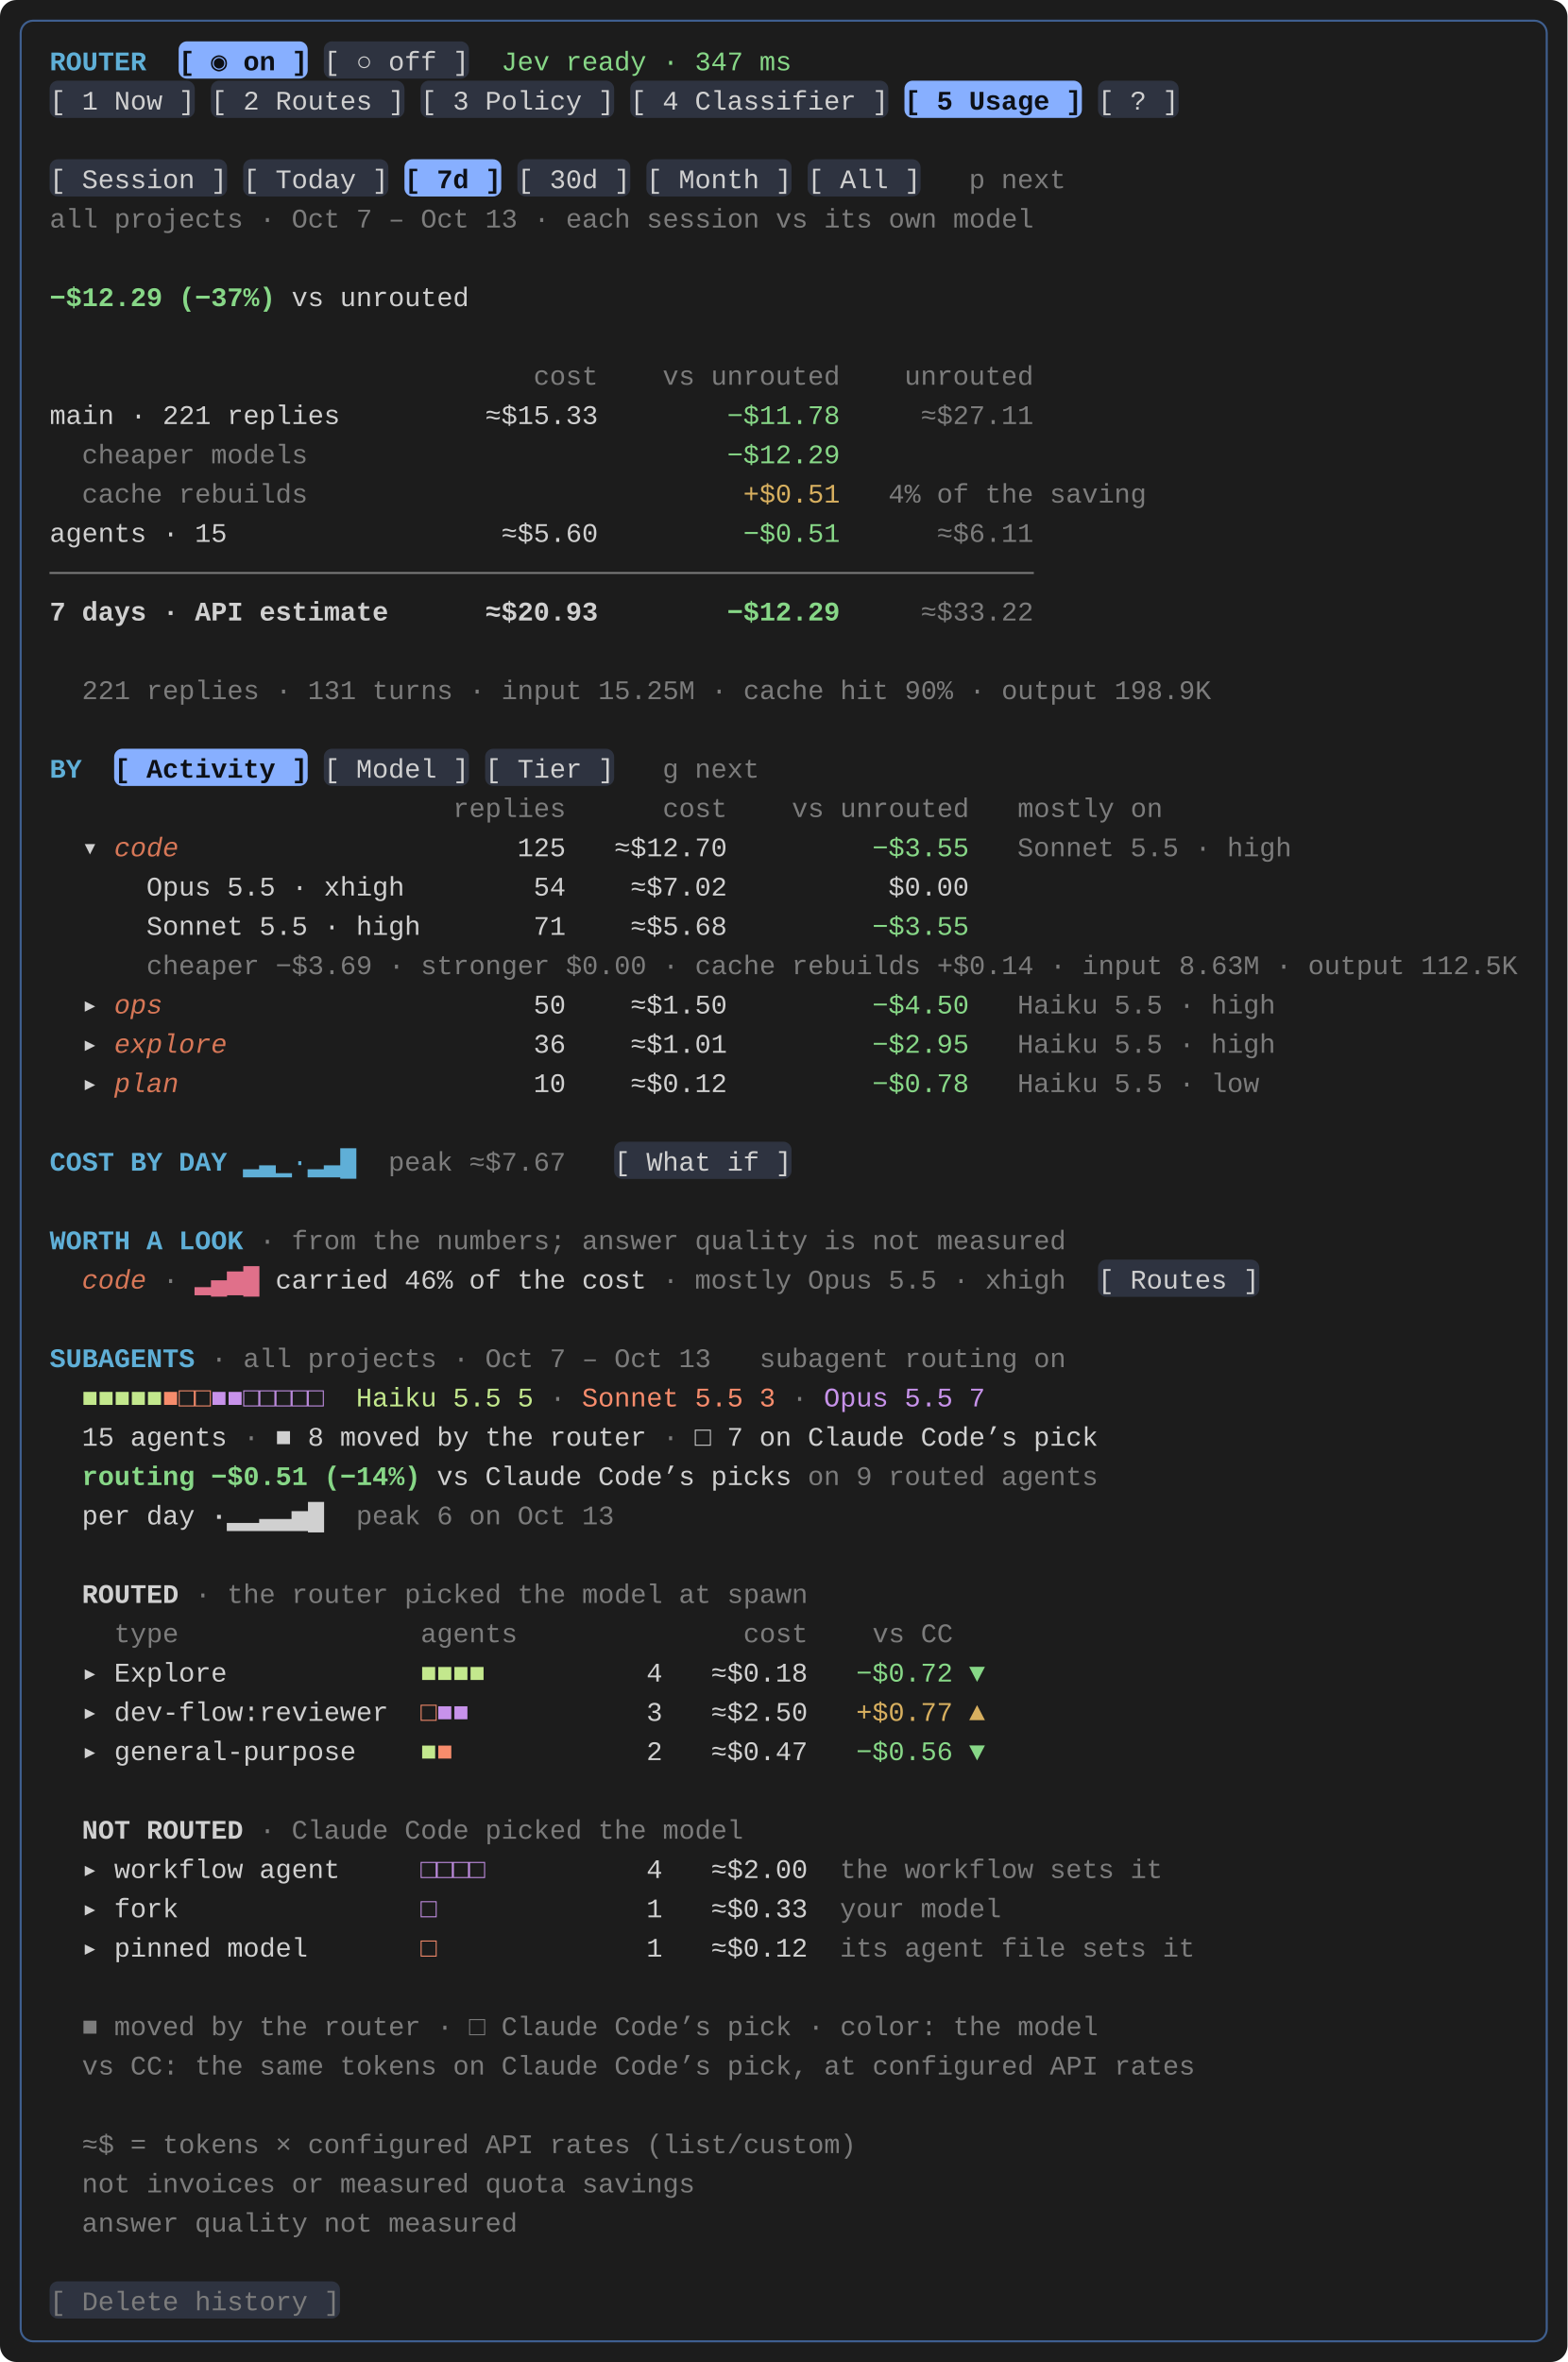
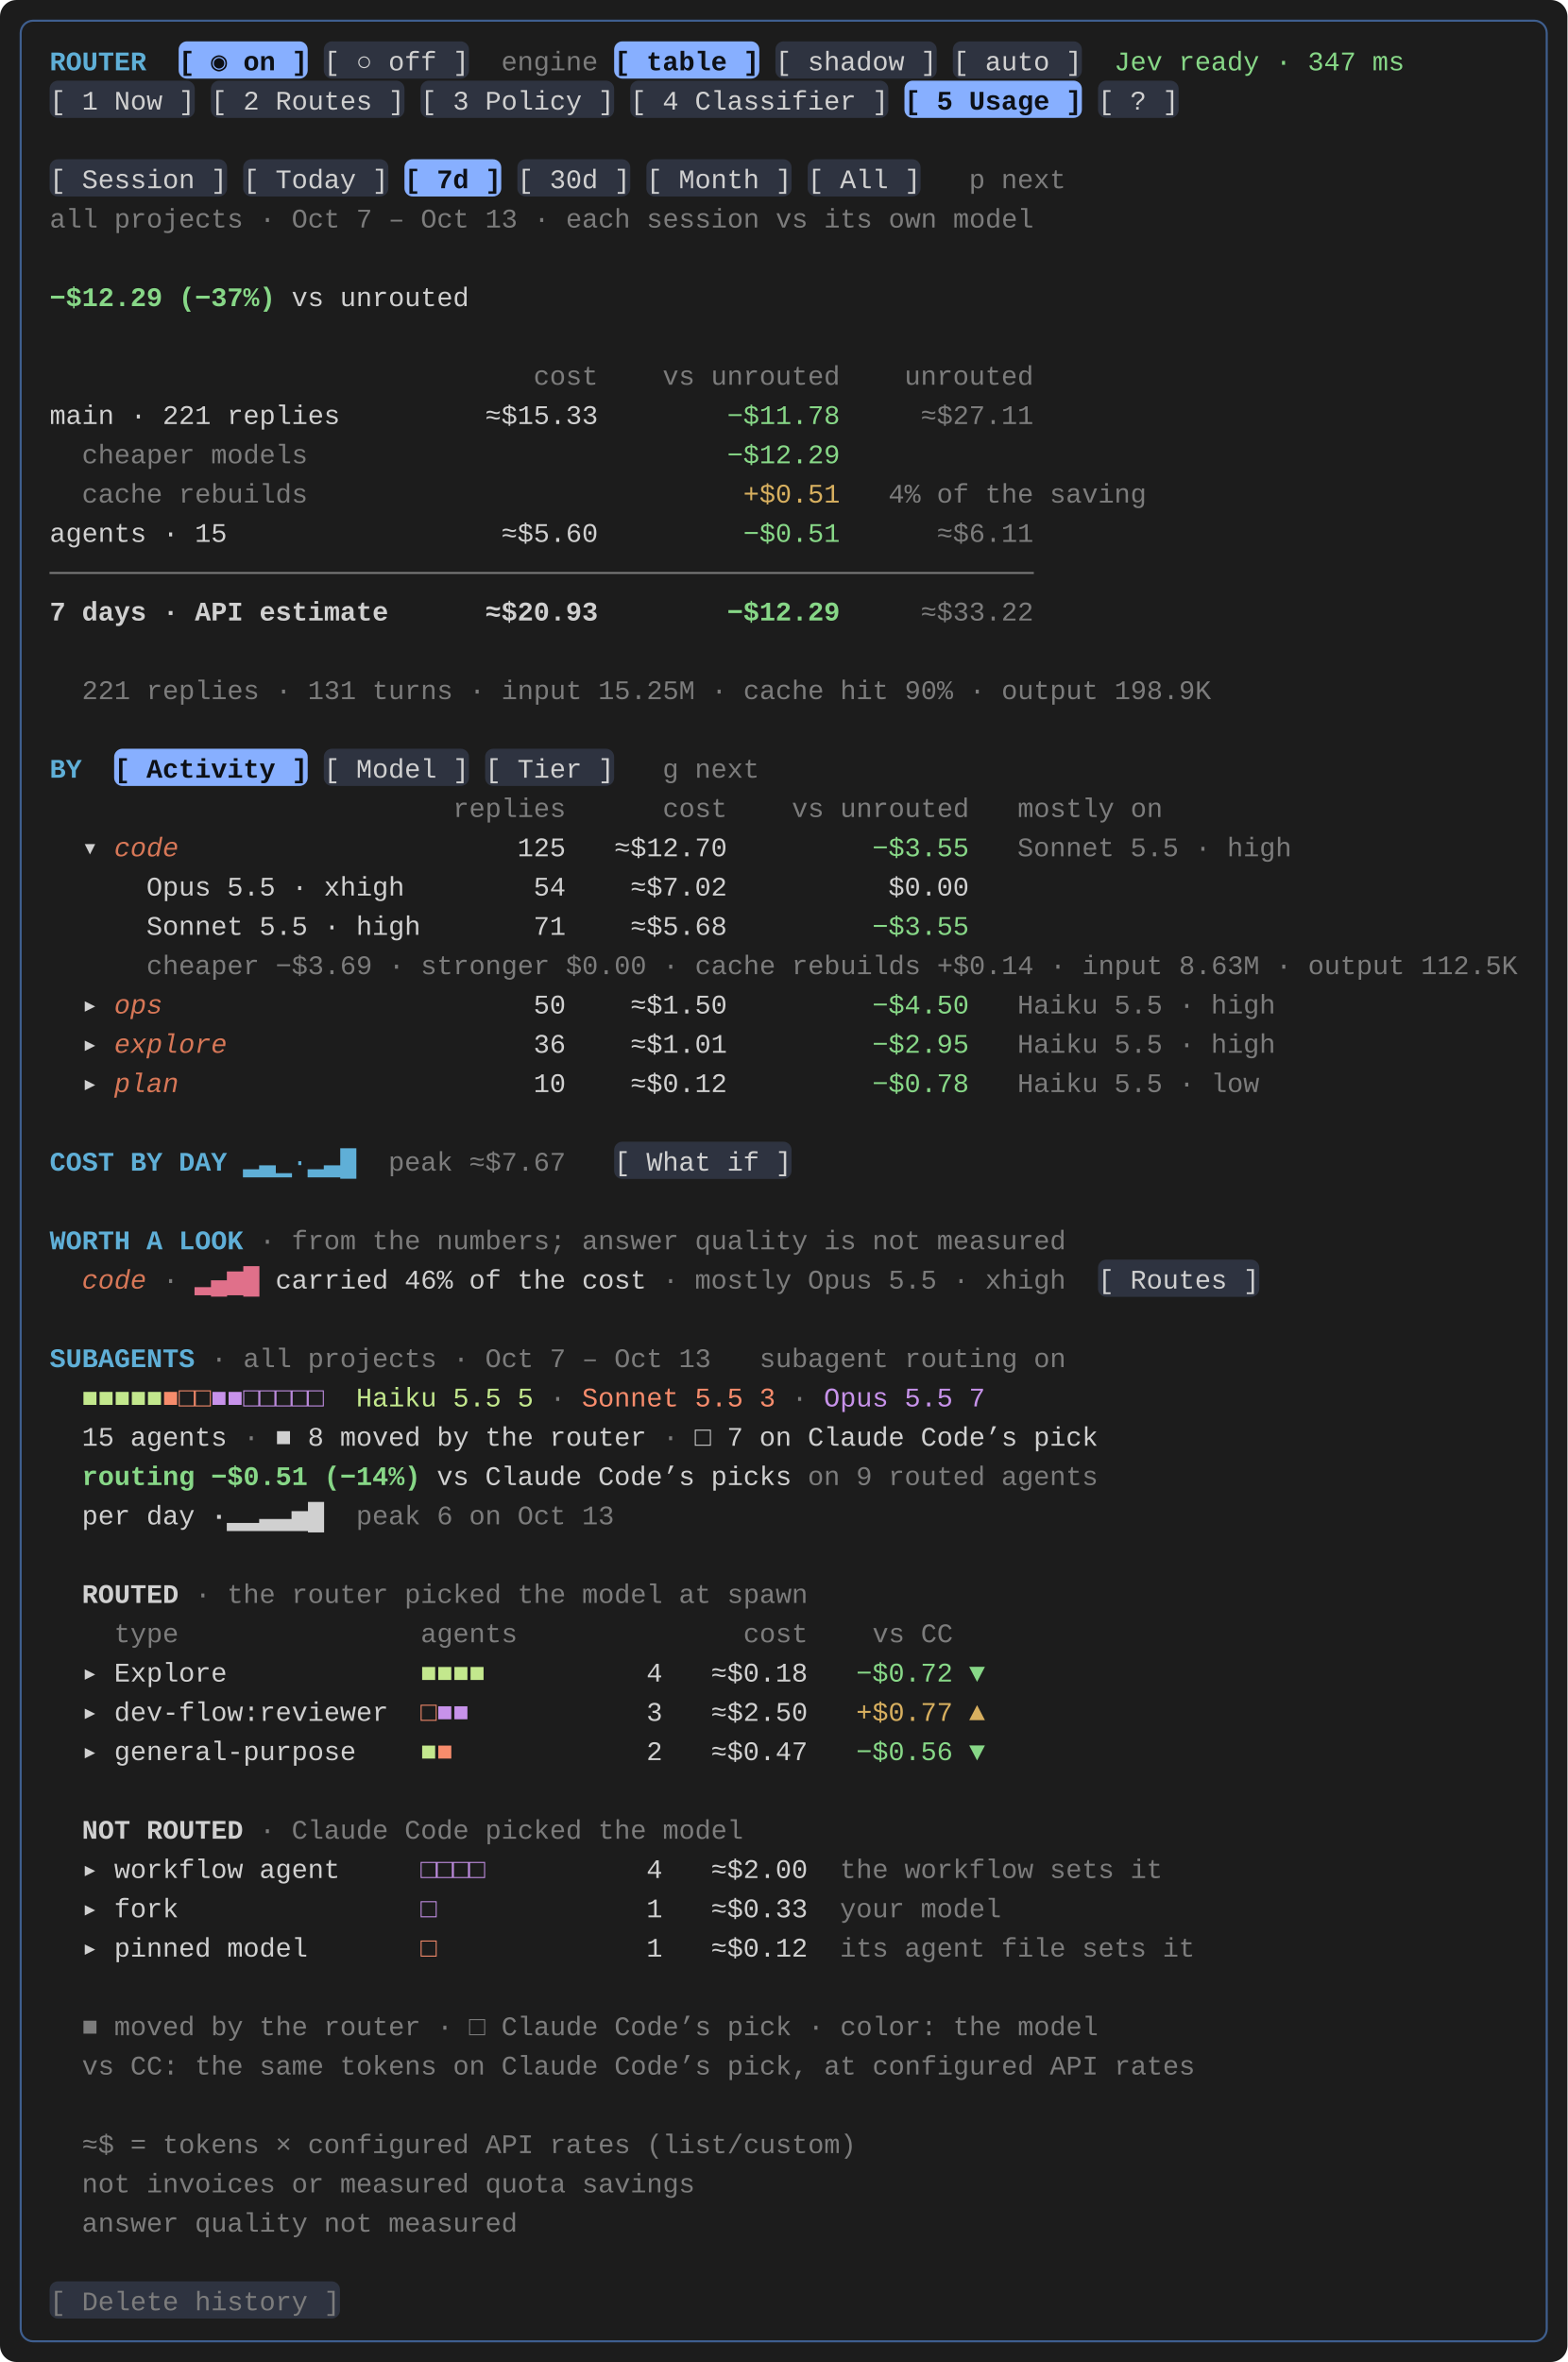
<svg xmlns="http://www.w3.org/2000/svg" viewBox="0 0 758 1142" role="img" aria-labelledby="title desc">
  <style>
    text { font-family: ui-monospace, SFMono-Regular, Menlo, Consolas, 'Liberation Mono', monospace; font-size: 13px; }
    .cap { font-family: system-ui, -apple-system, 'Segoe UI', sans-serif; font-size: 12px; fill: #9a988f; }
  </style>
  <rect width="758" height="1142" rx="8" fill="#1c1c1c" />
  <rect x="10" y="10" width="738" height="1122" rx="6" fill="none" stroke="#3f5f8f" />
  <text x="24.0" y="34" fill="#5fafd7" font-weight="700" xml:space="preserve">ROUTER</text>
  <rect x="86.4" y="20" width="62.4" height="18" rx="4" fill="#87afff" />
  <text x="86.4" y="34" fill="#0d1016" font-weight="700" xml:space="preserve">[ ◉ on ]</text>
  <rect x="156.6" y="20" width="70.2" height="18" rx="4" fill="#2e3340" />
  <text x="156.6" y="34" fill="#d0d0d0" xml:space="preserve">[ ○ off ]</text>
-   <text x="242.4" y="34" fill="#87d787" xml:space="preserve">Jev ready · 347 ms</text>
+   <text x="242.4" y="34" fill="#7c7c7c" xml:space="preserve">engine </text>
+   <rect x="297.0" y="20" width="70.2" height="18" rx="4" fill="#87afff" />
+   <text x="297.0" y="34" fill="#0d1016" font-weight="700" xml:space="preserve">[ table ]</text>
+   <rect x="375.0" y="20" width="78.0" height="18" rx="4" fill="#2e3340" />
+   <text x="375.0" y="34" fill="#d0d0d0" xml:space="preserve">[ shadow ]</text>
+   <rect x="460.8" y="20" width="62.4" height="18" rx="4" fill="#2e3340" />
+   <text x="460.8" y="34" fill="#d0d0d0" xml:space="preserve">[ auto ]</text>
+   <text x="538.8" y="34" fill="#87d787" xml:space="preserve">Jev ready · 347 ms</text>
  <rect x="24.0" y="39" width="70.2" height="18" rx="4" fill="#2e3340" />
  <text x="24.0" y="53" fill="#d0d0d0" xml:space="preserve">[ 1 Now ]</text>
  <rect x="102.0" y="39" width="93.6" height="18" rx="4" fill="#2e3340" />
  <text x="102.0" y="53" fill="#d0d0d0" xml:space="preserve">[ 2 Routes ]</text>
  <rect x="203.4" y="39" width="93.6" height="18" rx="4" fill="#2e3340" />
  <text x="203.4" y="53" fill="#d0d0d0" xml:space="preserve">[ 3 Policy ]</text>
  <rect x="304.8" y="39" width="124.8" height="18" rx="4" fill="#2e3340" />
  <text x="304.8" y="53" fill="#d0d0d0" xml:space="preserve">[ 4 Classifier ]</text>
  <rect x="437.4" y="39" width="85.8" height="18" rx="4" fill="#87afff" />
  <text x="437.4" y="53" fill="#0d1016" font-weight="700" xml:space="preserve">[ 5 Usage ]</text>
  <rect x="531.0" y="39" width="39.0" height="18" rx="4" fill="#2e3340" />
  <text x="531.0" y="53" fill="#d0d0d0" xml:space="preserve">[ ? ]</text>
  <rect x="24.0" y="77" width="85.8" height="18" rx="4" fill="#2e3340" />
  <text x="24.0" y="91" fill="#d0d0d0" xml:space="preserve">[ Session ]</text>
  <rect x="117.6" y="77" width="70.2" height="18" rx="4" fill="#2e3340" />
  <text x="117.6" y="91" fill="#d0d0d0" xml:space="preserve">[ Today ]</text>
  <rect x="195.6" y="77" width="46.8" height="18" rx="4" fill="#87afff" />
  <text x="195.6" y="91" fill="#0d1016" font-weight="700" xml:space="preserve">[ 7d ]</text>
  <rect x="250.2" y="77" width="54.6" height="18" rx="4" fill="#2e3340" />
  <text x="250.2" y="91" fill="#d0d0d0" xml:space="preserve">[ 30d ]</text>
  <rect x="312.6" y="77" width="70.2" height="18" rx="4" fill="#2e3340" />
  <text x="312.6" y="91" fill="#d0d0d0" xml:space="preserve">[ Month ]</text>
  <rect x="390.6" y="77" width="54.6" height="18" rx="4" fill="#2e3340" />
  <text x="390.6" y="91" fill="#d0d0d0" xml:space="preserve">[ All ]</text>
  <text x="453.0" y="91" fill="#7c7c7c" xml:space="preserve">  p next</text>
  <text x="24.0" y="110" fill="#7c7c7c" xml:space="preserve">all projects · Oct 7 – Oct 13 · each session vs its own model</text>
  <text x="24.0" y="148" fill="#87d787" font-weight="700" xml:space="preserve">−$12.29 (−37%)</text>
  <text x="133.2" y="148" fill="#d0d0d0" xml:space="preserve"> vs unrouted</text>
  <text x="226.8" y="186" fill="#7c7c7c" xml:space="preserve">    cost</text>
  <text x="289.2" y="186" fill="#7c7c7c" xml:space="preserve">    vs unrouted</text>
  <text x="406.2" y="186" fill="#7c7c7c" xml:space="preserve">    unrouted</text>
  <text x="24.0" y="205" fill="#d0d0d0" xml:space="preserve">main · 221 replies</text>
  <text x="226.8" y="205" fill="#d0d0d0" xml:space="preserve"> ≈$15.33</text>
  <text x="289.2" y="205" fill="#87d787" xml:space="preserve">        −$11.78</text>
  <text x="406.2" y="205" fill="#7c7c7c" xml:space="preserve">     ≈$27.11</text>
  <text x="24.0" y="224" fill="#7c7c7c" xml:space="preserve">  cheaper models</text>
  <text x="289.2" y="224" fill="#87d787" xml:space="preserve">        −$12.29</text>
  <text x="24.0" y="243" fill="#7c7c7c" xml:space="preserve">  cache rebuilds</text>
  <text x="289.2" y="243" fill="#d7af5f" xml:space="preserve">         +$0.51</text>
  <text x="406.2" y="243" fill="#7c7c7c" xml:space="preserve">   4% of the saving</text>
  <text x="24.0" y="262" fill="#d0d0d0" xml:space="preserve">agents · 15</text>
  <text x="226.8" y="262" fill="#d0d0d0" xml:space="preserve">  ≈$5.60</text>
  <text x="289.2" y="262" fill="#87d787" xml:space="preserve">         −$0.51</text>
  <text x="406.2" y="262" fill="#7c7c7c" xml:space="preserve">      ≈$6.11</text>
  <text x="24.0" y="281" fill="#7c7c7c" xml:space="preserve">─────────────────────────────────────────────────────────────</text>
  <text x="24.0" y="300" fill="#d0d0d0" font-weight="700" xml:space="preserve">7 days · API estimate</text>
  <text x="226.8" y="300" fill="#d0d0d0" font-weight="700" xml:space="preserve"> ≈$20.93</text>
  <text x="289.2" y="300" fill="#87d787" font-weight="700" xml:space="preserve">        −$12.29</text>
  <text x="406.2" y="300" fill="#7c7c7c" xml:space="preserve">     ≈$33.22</text>
  <text x="24.0" y="338" fill="#7c7c7c" xml:space="preserve">  221 replies · 131 turns · input 15.25M · cache hit 90% · output 198.9K</text>
  <text x="24.0" y="376" fill="#5fafd7" font-weight="700" xml:space="preserve">BY  </text>
  <rect x="55.2" y="362" width="93.6" height="18" rx="4" fill="#87afff" />
  <text x="55.2" y="376" fill="#0d1016" font-weight="700" xml:space="preserve">[ Activity ]</text>
  <rect x="156.6" y="362" width="70.2" height="18" rx="4" fill="#2e3340" />
  <text x="156.6" y="376" fill="#d0d0d0" xml:space="preserve">[ Model ]</text>
  <rect x="234.6" y="362" width="62.4" height="18" rx="4" fill="#2e3340" />
  <text x="234.6" y="376" fill="#d0d0d0" xml:space="preserve">[ Tier ]</text>
  <text x="304.8" y="376" fill="#7c7c7c" xml:space="preserve">  g next</text>
  <text x="24.0" y="395" fill="#7c7c7c" xml:space="preserve">                         replies      cost    vs unrouted   mostly on</text>
  <text x="39.6" y="414" fill="#d0d0d0" xml:space="preserve">▾</text>
  <text x="55.2" y="414" fill="#d77757" font-style="italic" xml:space="preserve">code</text>
  <text x="211.2" y="414" fill="#d0d0d0" xml:space="preserve">     125   ≈$12.70</text>
  <text x="351.6" y="414" fill="#87d787" xml:space="preserve">         −$3.55</text>
  <text x="468.6" y="414" fill="#7c7c7c" xml:space="preserve">   Sonnet 5.5 · high</text>
  <text x="70.8" y="433" fill="#d0d0d0" xml:space="preserve">Opus 5.5 · xhigh</text>
  <text x="211.2" y="433" fill="#d0d0d0" xml:space="preserve">      54    ≈$7.02</text>
  <text x="351.6" y="433" fill="#d0d0d0" xml:space="preserve">          $0.00</text>
  <text x="70.8" y="452" fill="#d0d0d0" xml:space="preserve">Sonnet 5.5 · high</text>
  <text x="211.2" y="452" fill="#d0d0d0" xml:space="preserve">      71    ≈$5.68</text>
  <text x="351.6" y="452" fill="#87d787" xml:space="preserve">         −$3.55</text>
  <text x="24.0" y="471" fill="#7c7c7c" xml:space="preserve">      cheaper −$3.69 · stronger $0.00 · cache rebuilds +$0.14 · input 8.63M · output 112.5K</text>
  <text x="39.6" y="490" fill="#d0d0d0" xml:space="preserve">▸</text>
  <text x="55.2" y="490" fill="#d77757" font-style="italic" xml:space="preserve">ops</text>
  <text x="211.2" y="490" fill="#d0d0d0" xml:space="preserve">      50    ≈$1.50</text>
  <text x="351.6" y="490" fill="#87d787" xml:space="preserve">         −$4.50</text>
  <text x="468.6" y="490" fill="#7c7c7c" xml:space="preserve">   Haiku 5.5 · high</text>
  <text x="39.6" y="509" fill="#d0d0d0" xml:space="preserve">▸</text>
  <text x="55.2" y="509" fill="#d77757" font-style="italic" xml:space="preserve">explore</text>
  <text x="211.2" y="509" fill="#d0d0d0" xml:space="preserve">      36    ≈$1.01</text>
  <text x="351.6" y="509" fill="#87d787" xml:space="preserve">         −$2.95</text>
  <text x="468.6" y="509" fill="#7c7c7c" xml:space="preserve">   Haiku 5.5 · high</text>
  <text x="39.6" y="528" fill="#d0d0d0" xml:space="preserve">▸</text>
  <text x="55.2" y="528" fill="#d77757" font-style="italic" xml:space="preserve">plan</text>
  <text x="211.2" y="528" fill="#d0d0d0" xml:space="preserve">      10    ≈$0.12</text>
  <text x="351.6" y="528" fill="#87d787" xml:space="preserve">         −$0.78</text>
  <text x="468.6" y="528" fill="#7c7c7c" xml:space="preserve">   Haiku 5.5 · low</text>
  <text x="24.0" y="566" fill="#5fafd7" font-weight="700" xml:space="preserve">COST BY DAY </text>
  <text x="117.6" y="566" fill="#5fafd7" xml:space="preserve">▂▃▁·▂▃█</text>
  <text x="172.2" y="566" fill="#7c7c7c" xml:space="preserve">  peak ≈$7.67   </text>
  <rect x="297.0" y="552" width="85.8" height="18" rx="4" fill="#2e3340" />
  <text x="297.0" y="566" fill="#d0d0d0" xml:space="preserve">[ What if ]</text>
  <text x="24.0" y="604" fill="#5fafd7" font-weight="700" xml:space="preserve">WORTH A LOOK</text>
  <text x="117.6" y="604" fill="#7c7c7c" xml:space="preserve"> · from the numbers; answer quality is not measured</text>
  <text x="39.6" y="623" fill="#d77757" font-style="italic" xml:space="preserve">code</text>
  <text x="70.8" y="623" fill="#7c7c7c" xml:space="preserve"> · </text>
  <text x="94.2" y="623" fill="#e0708a" xml:space="preserve">▂▄▆█</text>
  <text x="125.4" y="623" fill="#d0d0d0" xml:space="preserve"> carried 46% of the cost</text>
  <text x="312.6" y="623" fill="#7c7c7c" xml:space="preserve"> · mostly Opus 5.5 · xhigh</text>
  <rect x="531.0" y="609" width="78.0" height="18" rx="4" fill="#2e3340" />
  <text x="531.0" y="623" fill="#d0d0d0" xml:space="preserve">[ Routes ]</text>
  <text x="24.0" y="661" fill="#5fafd7" font-weight="700" xml:space="preserve">SUBAGENTS</text>
  <text x="94.2" y="661" fill="#7c7c7c" xml:space="preserve"> · all projects · Oct 7 – Oct 13   subagent routing on</text>
  <text x="39.6" y="680" fill="#c3e88d" xml:space="preserve">■■■■■</text>
  <text x="78.6" y="680" fill="#f78c6c" xml:space="preserve">■</text>
  <text x="86.4" y="680" fill="#f78c6c" xml:space="preserve">□□</text>
  <text x="102.0" y="680" fill="#c792ea" xml:space="preserve">■■</text>
  <text x="117.6" y="680" fill="#c792ea" xml:space="preserve">□□□□□</text>
  <text x="172.2" y="680" fill="#c3e88d" xml:space="preserve">Haiku 5.5 5</text>
  <text x="258.0" y="680" fill="#7c7c7c" xml:space="preserve"> · </text>
  <text x="281.4" y="680" fill="#f78c6c" xml:space="preserve">Sonnet 5.5 3</text>
  <text x="375.0" y="680" fill="#7c7c7c" xml:space="preserve"> · </text>
  <text x="398.4" y="680" fill="#c792ea" xml:space="preserve">Opus 5.5 7</text>
  <text x="24.0" y="699" fill="#d0d0d0" xml:space="preserve">  15 agents</text>
  <text x="109.8" y="699" fill="#7c7c7c" xml:space="preserve"> · </text>
  <text x="133.2" y="699" fill="#d0d0d0" xml:space="preserve">■ 8 moved by the router</text>
  <text x="312.6" y="699" fill="#7c7c7c" xml:space="preserve"> · </text>
  <text x="336.0" y="699" fill="#d0d0d0" xml:space="preserve">□ 7 on Claude Code’s pick</text>
  <text x="39.6" y="718" fill="#87d787" font-weight="700" xml:space="preserve">routing −$0.51 (−14%)</text>
  <text x="203.4" y="718" fill="#d0d0d0" xml:space="preserve"> vs Claude Code’s picks</text>
  <text x="382.8" y="718" fill="#7c7c7c" xml:space="preserve"> on 9 routed agents</text>
  <text x="24.0" y="737" fill="#d0d0d0" xml:space="preserve">  per day </text>
  <text x="102.0" y="737" fill="#d0d0d0" font-weight="700" xml:space="preserve">·▂▂▃▃▅█</text>
  <text x="156.6" y="737" fill="#7c7c7c" xml:space="preserve">  peak 6 on Oct 13</text>
  <text x="24.0" y="775" fill="#d0d0d0" font-weight="700" xml:space="preserve">  ROUTED</text>
  <text x="86.4" y="775" fill="#7c7c7c" xml:space="preserve"> · the router picked the model at spawn</text>
  <text x="24.0" y="794" fill="#7c7c7c" xml:space="preserve">    type               agents              cost    vs CC</text>
  <text x="39.6" y="813" fill="#d0d0d0" xml:space="preserve">▸</text>
  <text x="55.2" y="813" fill="#d0d0d0" xml:space="preserve">Explore</text>
  <text x="203.4" y="813" fill="#c3e88d" xml:space="preserve">■■■■</text>
  <text x="297.0" y="813" fill="#d0d0d0" xml:space="preserve">  4</text>
  <text x="320.4" y="813" fill="#d0d0d0" xml:space="preserve">   ≈$0.18</text>
  <text x="390.6" y="813" fill="#87d787" xml:space="preserve">   −$0.72 ▼</text>
  <text x="39.6" y="832" fill="#d0d0d0" xml:space="preserve">▸</text>
  <text x="55.2" y="832" fill="#d0d0d0" xml:space="preserve">dev-flow:reviewer</text>
  <text x="203.4" y="832" fill="#f78c6c" xml:space="preserve">□</text>
  <text x="211.2" y="832" fill="#c792ea" xml:space="preserve">■■</text>
  <text x="297.0" y="832" fill="#d0d0d0" xml:space="preserve">  3</text>
  <text x="320.4" y="832" fill="#d0d0d0" xml:space="preserve">   ≈$2.50</text>
  <text x="390.6" y="832" fill="#d7af5f" xml:space="preserve">   +$0.77 ▲</text>
  <text x="39.6" y="851" fill="#d0d0d0" xml:space="preserve">▸</text>
  <text x="55.2" y="851" fill="#d0d0d0" xml:space="preserve">general-purpose</text>
  <text x="203.4" y="851" fill="#c3e88d" xml:space="preserve">■</text>
  <text x="211.2" y="851" fill="#f78c6c" xml:space="preserve">■</text>
  <text x="297.0" y="851" fill="#d0d0d0" xml:space="preserve">  2</text>
  <text x="320.4" y="851" fill="#d0d0d0" xml:space="preserve">   ≈$0.47</text>
  <text x="390.6" y="851" fill="#87d787" xml:space="preserve">   −$0.56 ▼</text>
  <text x="24.0" y="889" fill="#d0d0d0" font-weight="700" xml:space="preserve">  NOT ROUTED</text>
  <text x="117.6" y="889" fill="#7c7c7c" xml:space="preserve"> · Claude Code picked the model</text>
  <text x="39.6" y="908" fill="#d0d0d0" xml:space="preserve">▸</text>
  <text x="55.2" y="908" fill="#d0d0d0" xml:space="preserve">workflow agent</text>
  <text x="203.4" y="908" fill="#c792ea" xml:space="preserve">□□□□</text>
  <text x="297.0" y="908" fill="#d0d0d0" xml:space="preserve">  4</text>
  <text x="320.4" y="908" fill="#d0d0d0" xml:space="preserve">   ≈$2.00</text>
  <text x="390.6" y="908" fill="#7c7c7c" xml:space="preserve">  the workflow sets it</text>
  <text x="39.6" y="927" fill="#d0d0d0" xml:space="preserve">▸</text>
  <text x="55.2" y="927" fill="#d0d0d0" xml:space="preserve">fork</text>
  <text x="203.4" y="927" fill="#c792ea" xml:space="preserve">□</text>
  <text x="297.0" y="927" fill="#d0d0d0" xml:space="preserve">  1</text>
  <text x="320.4" y="927" fill="#d0d0d0" xml:space="preserve">   ≈$0.33</text>
  <text x="390.6" y="927" fill="#7c7c7c" xml:space="preserve">  your model</text>
  <text x="39.6" y="946" fill="#d0d0d0" xml:space="preserve">▸</text>
  <text x="55.2" y="946" fill="#d0d0d0" xml:space="preserve">pinned model</text>
  <text x="203.4" y="946" fill="#f78c6c" xml:space="preserve">□</text>
  <text x="297.0" y="946" fill="#d0d0d0" xml:space="preserve">  1</text>
  <text x="320.4" y="946" fill="#d0d0d0" xml:space="preserve">   ≈$0.12</text>
  <text x="390.6" y="946" fill="#7c7c7c" xml:space="preserve">  its agent file sets it</text>
  <text x="24.0" y="984" fill="#7c7c7c" xml:space="preserve">  ■ moved by the router · □ Claude Code’s pick · color: the model</text>
  <text x="24.0" y="1003" fill="#7c7c7c" xml:space="preserve">  vs CC: the same tokens on Claude Code’s pick, at configured API rates</text>
  <text x="24.0" y="1041" fill="#7c7c7c" xml:space="preserve">  ≈$ = tokens × configured API rates (list/custom)</text>
  <text x="24.0" y="1060" fill="#7c7c7c" xml:space="preserve">  not invoices or measured quota savings</text>
  <text x="24.0" y="1079" fill="#7c7c7c" xml:space="preserve">  answer quality not measured</text>
  <rect x="24.0" y="1103" width="140.4" height="18" rx="4" fill="#2e3340" />
  <text x="24.0" y="1117" fill="#7c7c7c" xml:space="preserve">[ Delete history ]</text>
</svg>
